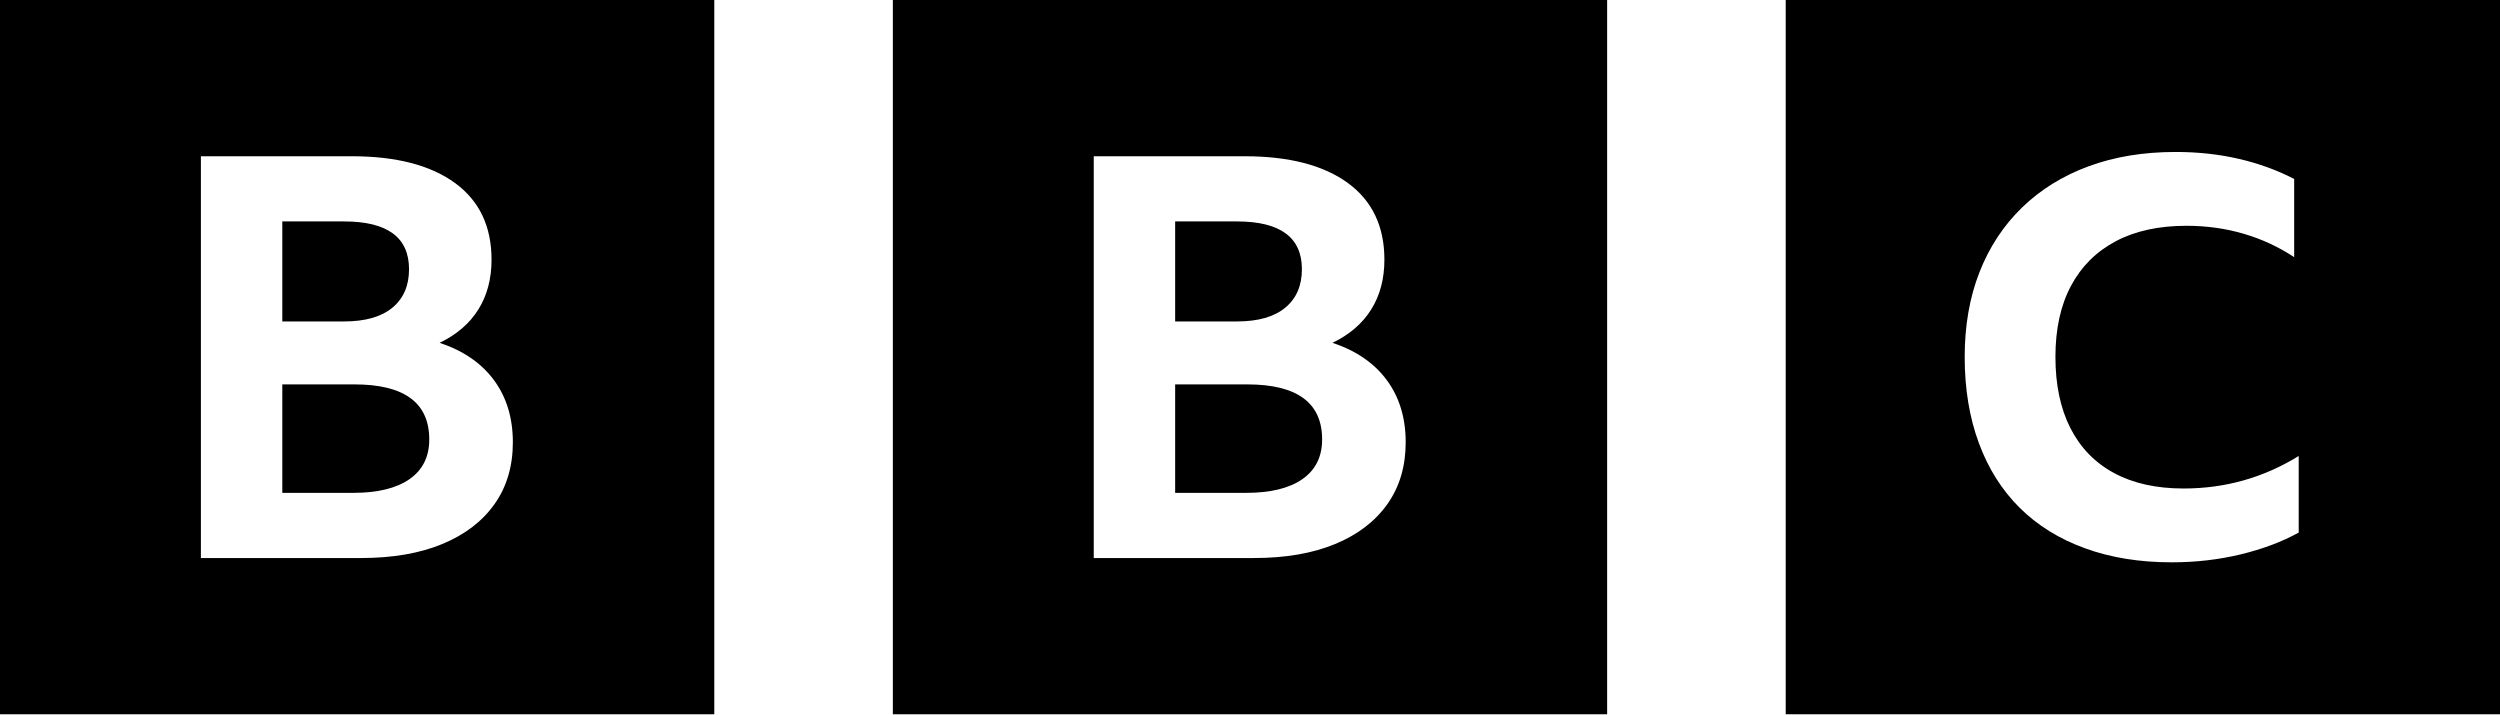
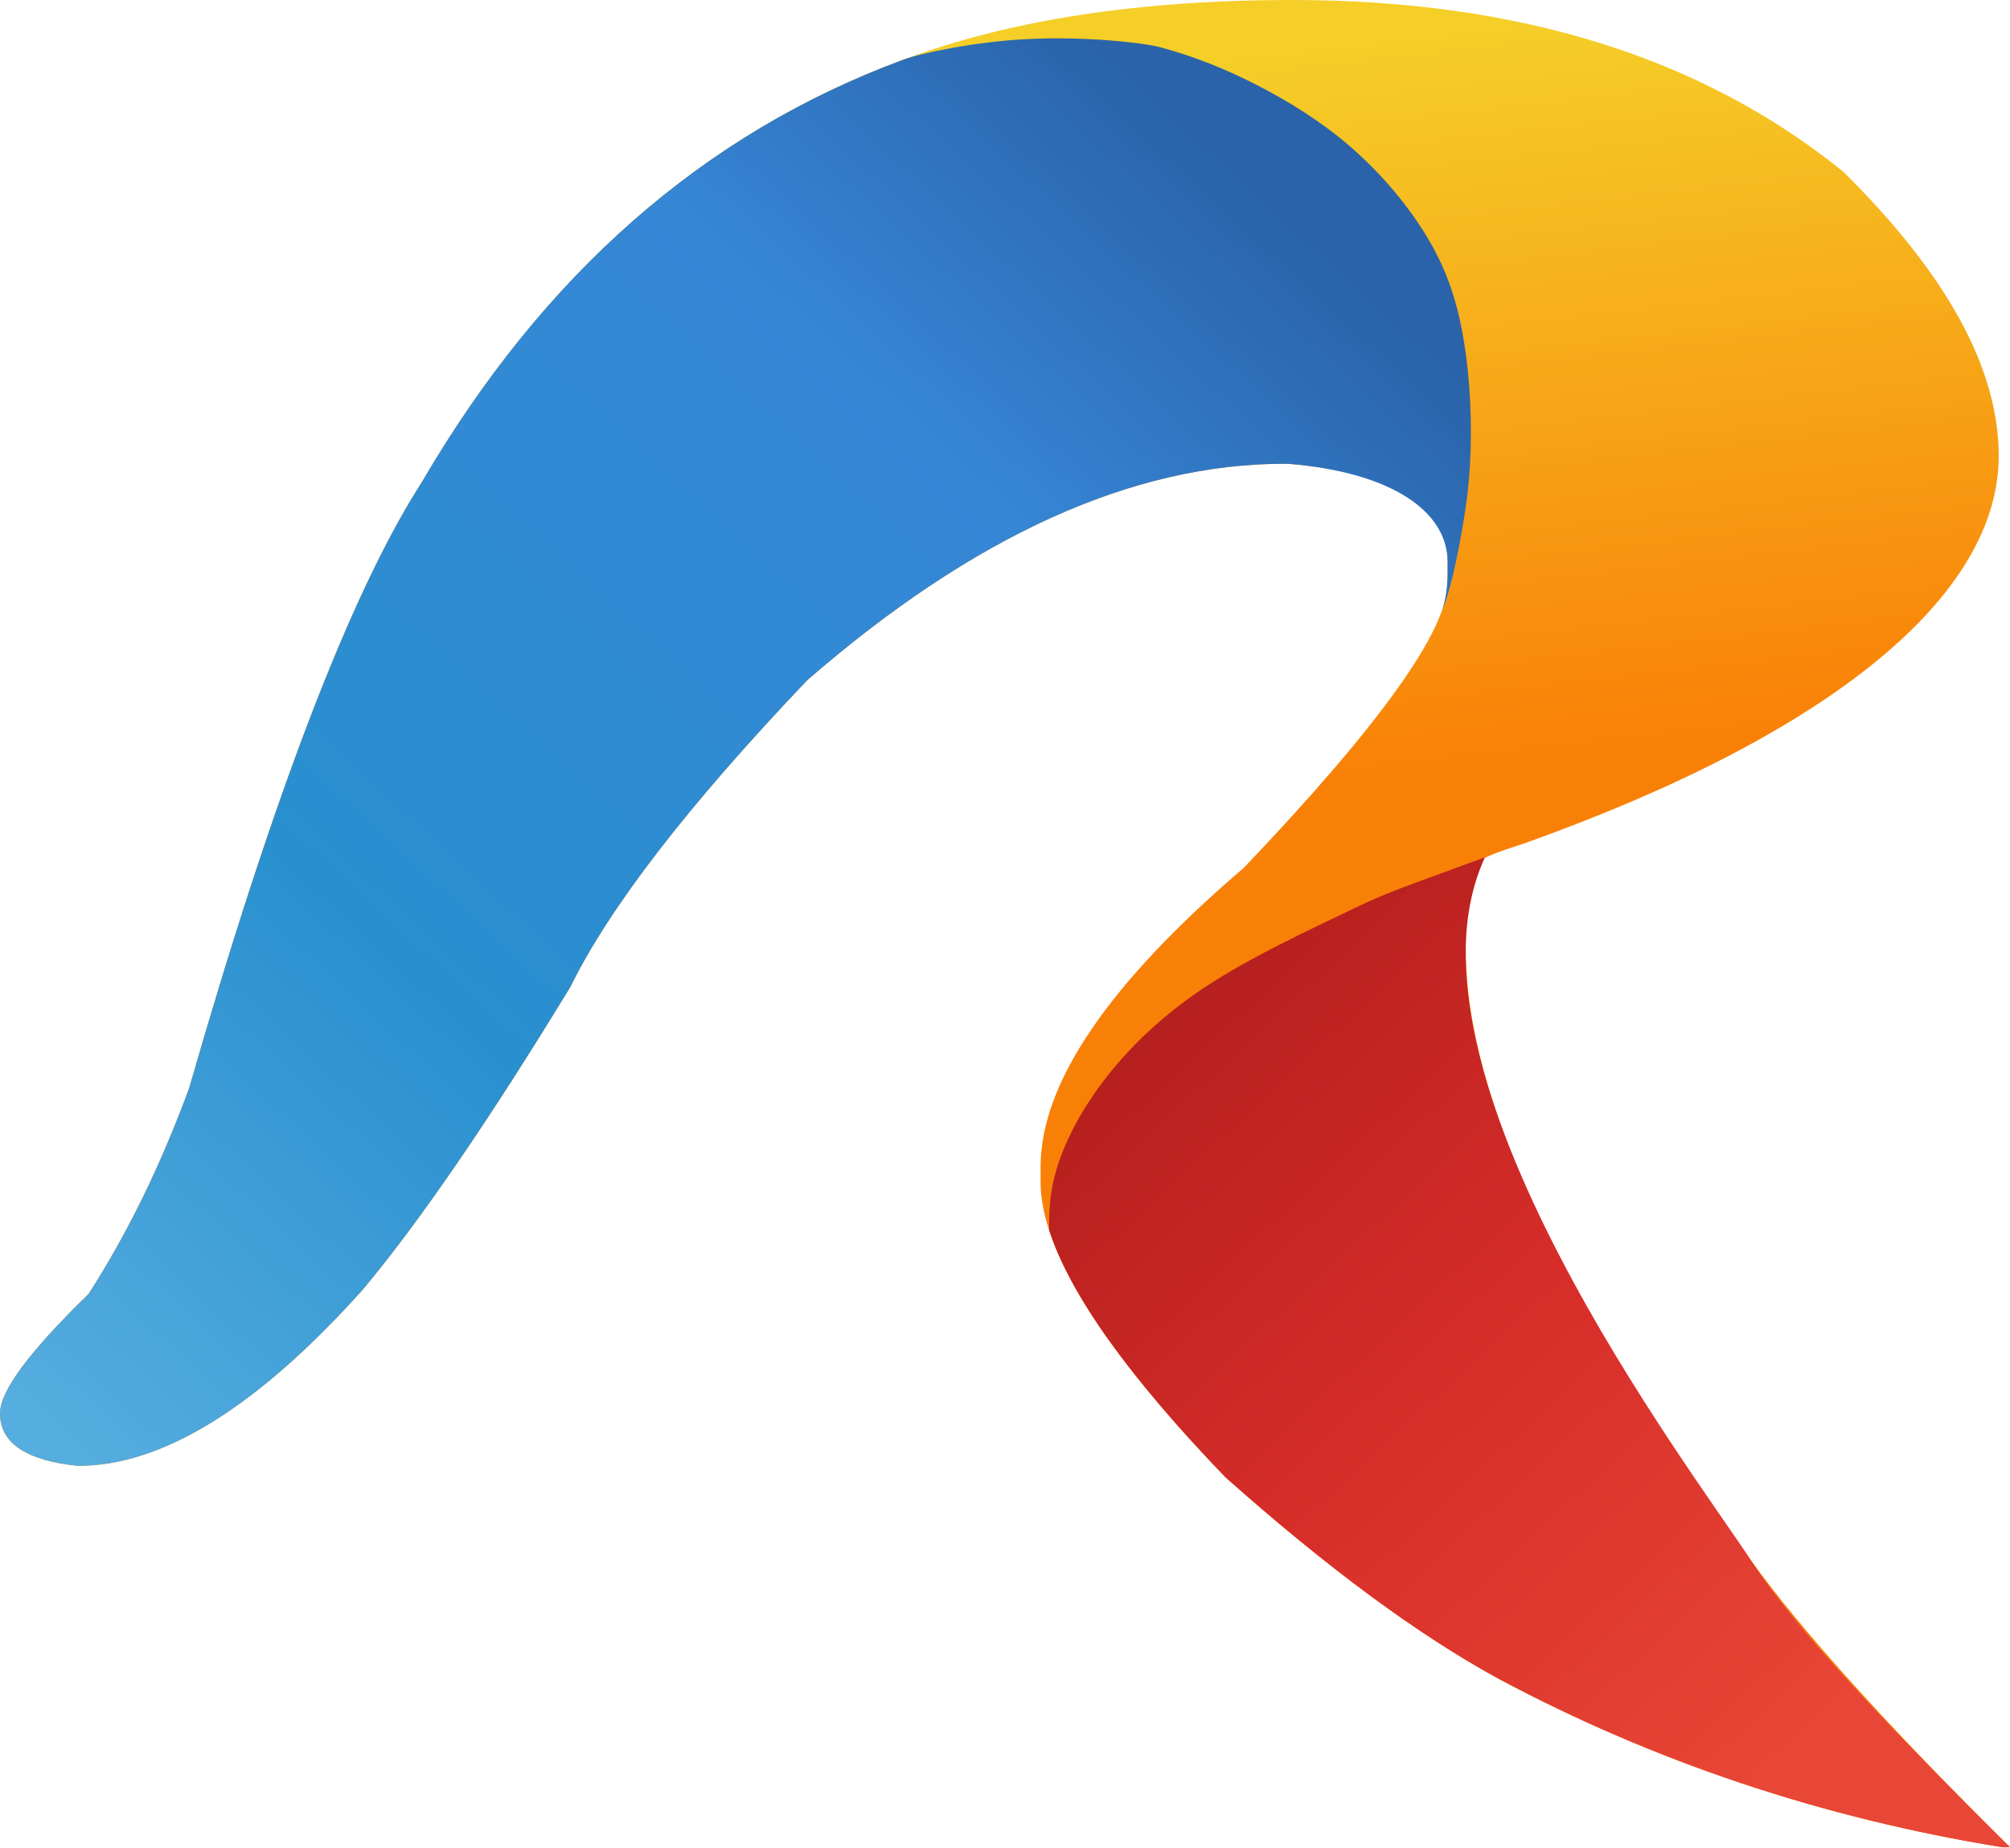
- <svg xmlns="http://www.w3.org/2000/svg" width="112" height="32" viewBox="0 0 112 32" fill="none">
-   <path fill-rule="evenodd" clip-rule="evenodd" d="M9 7H15.755C17.746 7 19.288 7.399 20.381 8.196C21.474 8.993 22.021 10.139 22.021 11.632C22.021 12.488 21.825 13.231 21.433 13.86C21.042 14.489 20.462 14.989 19.696 15.358C20.756 15.71 21.568 16.269 22.131 17.032C22.694 17.796 22.976 18.723 22.976 19.814C22.976 20.888 22.702 21.811 22.155 22.583C21.609 23.355 20.83 23.951 19.818 24.371C18.806 24.79 17.591 25 16.171 25H9V7ZM0 32H32V0H0V32ZM49 7H55.755C57.746 7 59.288 7.399 60.381 8.196C61.474 8.993 62.021 10.139 62.021 11.632C62.021 12.488 61.825 13.231 61.433 13.86C61.042 14.489 60.462 14.989 59.696 15.358C60.756 15.71 61.568 16.269 62.131 17.032C62.694 17.796 62.975 18.723 62.975 19.814C62.975 20.888 62.702 21.811 62.155 22.583C61.609 23.355 60.83 23.951 59.818 24.371C58.806 24.79 57.591 25 56.171 25H49V7ZM40 32H72V0H40V32ZM55.877 17.221H52.647V22.08H55.829C56.922 22.08 57.762 21.874 58.35 21.463C58.937 21.052 59.231 20.46 59.231 19.688C59.231 18.044 58.113 17.221 55.877 17.221ZM55.413 9.92C57.354 9.92 58.325 10.634 58.325 12.06C58.325 12.799 58.076 13.373 57.579 13.785C57.081 14.196 56.359 14.401 55.413 14.401H52.647V9.92H55.413ZM15.413 9.92C17.354 9.92 18.325 10.634 18.325 12.06C18.325 12.799 18.076 13.373 17.579 13.785C17.081 14.196 16.359 14.401 15.413 14.401H12.647V9.92H15.413ZM15.878 17.221H12.647V22.08H15.829C16.922 22.08 17.762 21.874 18.35 21.463C18.937 21.052 19.231 20.46 19.231 19.688C19.231 18.044 18.113 17.221 15.878 17.221ZM100.391 24.834C101.373 24.596 102.237 24.271 102.982 23.859V20.429C101.407 21.4 99.688 21.885 97.825 21.885C96.605 21.885 95.568 21.655 94.713 21.194C93.857 20.734 93.205 20.063 92.756 19.183C92.307 18.303 92.083 17.238 92.083 15.988C92.083 14.738 92.316 13.677 92.781 12.805C93.247 11.933 93.916 11.267 94.789 10.806C95.661 10.345 96.715 10.115 97.952 10.115C98.849 10.115 99.705 10.234 100.518 10.473C101.331 10.711 102.084 11.061 102.779 11.521V8.017C102.017 7.623 101.191 7.323 100.302 7.117C99.413 6.911 98.468 6.808 97.469 6.808C96.029 6.808 94.729 7.022 93.569 7.45C92.409 7.878 91.414 8.495 90.584 9.3C89.754 10.107 89.119 11.073 88.678 12.2C88.238 13.327 88.018 14.59 88.018 15.988C88.018 17.419 88.23 18.706 88.653 19.849C89.076 20.993 89.686 21.959 90.482 22.749C91.278 23.538 92.252 24.143 93.404 24.562C94.556 24.982 95.852 25.192 97.291 25.192C98.375 25.192 99.409 25.072 100.391 24.834ZM112 32H80V4.44444e-05H112V32Z" fill="black" />
+ <svg xmlns="http://www.w3.org/2000/svg" width="271" height="249" viewBox="0 0 271 249" fill="none">
+   <path d="M174.231 0C153.637 0 136.162 2.679 121.809 8.037C94.897 17.964 73.25 36.951 56.868 64.999C47.351 79.81 36.899 107.029 25.509 146.658C21.687 157.058 17.162 166.315 11.935 174.43C3.978 182.151 0 187.508 0 190.502C0 194.52 3.511 196.884 10.532 197.593C21.921 197.593 34.713 189.675 48.91 173.839C56.555 164.7 65.878 151.11 76.877 133.069C82.182 122.275 92.83 108.487 108.821 91.706C131.21 72.246 152.661 62.516 173.177 62.516H173.646C187.999 63.698 195.177 68.071 195.177 75.634V78.588C195.177 84.97 186.01 97.773 167.679 116.997C149.425 132.596 140.297 146.028 140.297 157.294V159.303C140.297 168.6 148.605 181.875 165.221 199.129C178.95 211.341 191.237 220.401 202.08 226.31C223.064 237.497 245.687 245.061 269.947 249H271C254.384 232.534 242.721 219.613 236.013 210.238C210.426 175.257 197.632 147.841 197.632 127.987C197.632 126.073 194.427 122.464 196.153 119.11C197.854 115.839 202.751 114.633 205.37 113.738C246.948 98.926 269.478 80.282 269.478 61.452C269.478 49.713 262.496 36.95 248.533 23.163C229.499 7.721 204.732 0 174.231 0V0Z" fill="url(#paint0_linear_321_670)" />
+   <path d="M121.809 8.037C94.897 17.964 73.25 36.951 56.868 64.999C47.351 79.81 36.898 107.03 25.509 146.658C21.687 157.058 17.162 166.315 11.935 174.43C3.978 182.151 0 187.508 0 190.502C0 194.52 3.511 196.884 10.532 197.593C21.921 197.593 34.713 189.675 48.91 173.839C56.555 164.7 65.878 151.111 76.877 133.069C82.182 122.275 92.83 108.488 108.821 91.706C131.21 72.246 152.661 62.516 173.177 62.516H173.646C187.999 63.698 195.083 69.112 195.177 75.634C195.207 77.791 195.176 79.913 194.48 82.138C195.909 78.892 197.355 70.636 197.798 67.025C198.672 59.893 198.364 52.114 197.386 46.079C196.41 40.044 194.764 35.755 192.142 31.516C189.521 27.276 185.924 23.086 181.914 19.645C177.905 16.203 173.485 13.51 169.269 11.366C165.054 9.221 161.044 7.625 156.469 6.378C154.261 5.776 146.426 4.876 138.504 5.267C131.35 5.621 124.068 7.193 121.808 8.037H121.809Z" fill="url(#paint1_linear_321_670)" />
+   <path d="M201.027 115.259C189.048 119.695 187.656 120.002 182.547 122.452C176.258 125.467 168.663 128.993 162.647 132.943C156.632 136.893 152.196 141.266 148.943 145.498C145.69 149.73 143.618 153.821 142.513 157.407C141.694 160.067 141.408 162.455 141.449 165.794C144.234 174.445 152.143 185.549 165.221 199.13C178.95 211.341 191.237 220.401 202.08 226.31C223.064 237.498 245.687 245.061 269.947 249H271C254.384 232.534 242.311 219.904 236.013 210.238C228.197 198.241 186.965 144.308 200.21 115.561L201.027 115.259Z" fill="url(#paint2_linear_321_670)" />
+   <defs>
+     <linearGradient id="paint0_linear_321_670" x1="4.519" y1="26.08" x2="15.67" y2="124.309" gradientUnits="userSpaceOnUse">
+       <stop stop-color="#F5CE28" />
+       <stop offset="1" stop-color="#F98007" />
+     </linearGradient>
+     <linearGradient id="paint1_linear_321_670" x1="10.532" y1="197.593" x2="191.504" y2="0.868" gradientUnits="userSpaceOnUse">
+       <stop stop-color="#56ADDF" />
+       <stop offset="0.296" stop-color="#2990CF" />
+       <stop offset="0.672" stop-color="#3686D6" />
+       <stop offset="0.876" stop-color="#2A63A9" />
+     </linearGradient>
+     <linearGradient id="paint2_linear_321_670" x1="156.629" y1="133.007" x2="267.409" y2="252.334" gradientUnits="userSpaceOnUse">
+       <stop stop-color="#B41F1D" />
+       <stop offset="0.416" stop-color="#D82E2A" />
+       <stop offset="0.818" stop-color="#E84636" />
+     </linearGradient>
+   </defs>
</svg>
